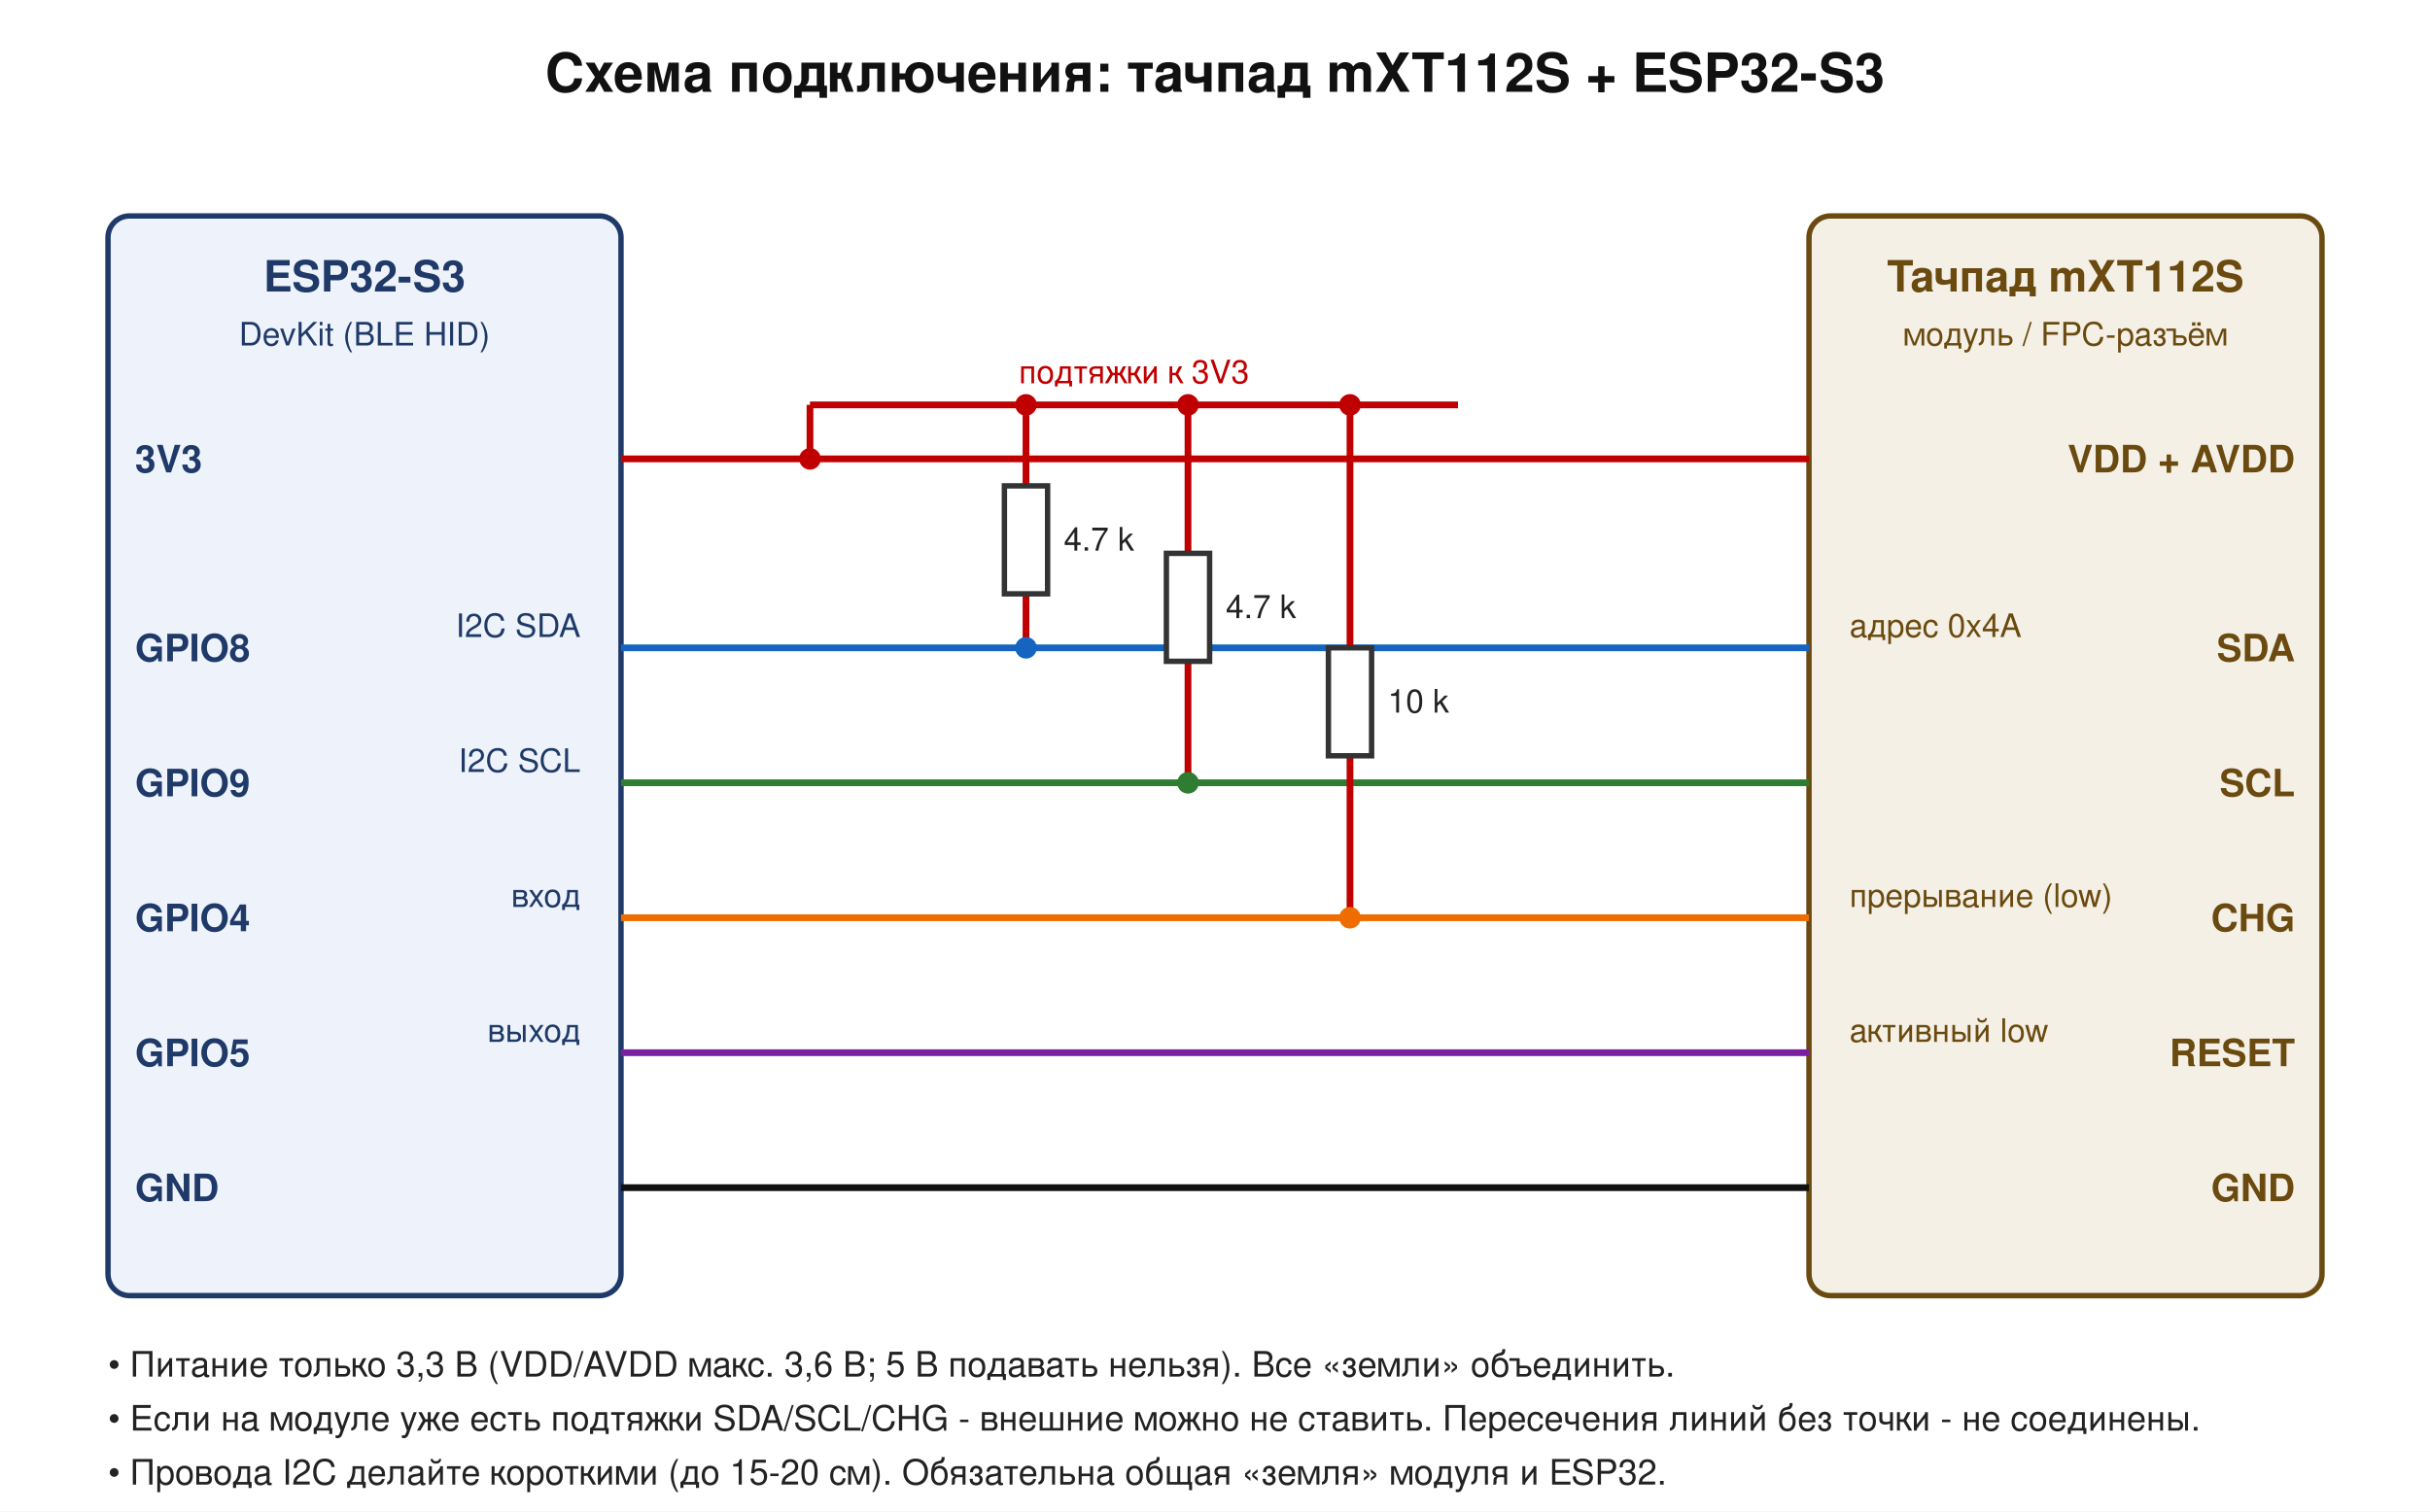
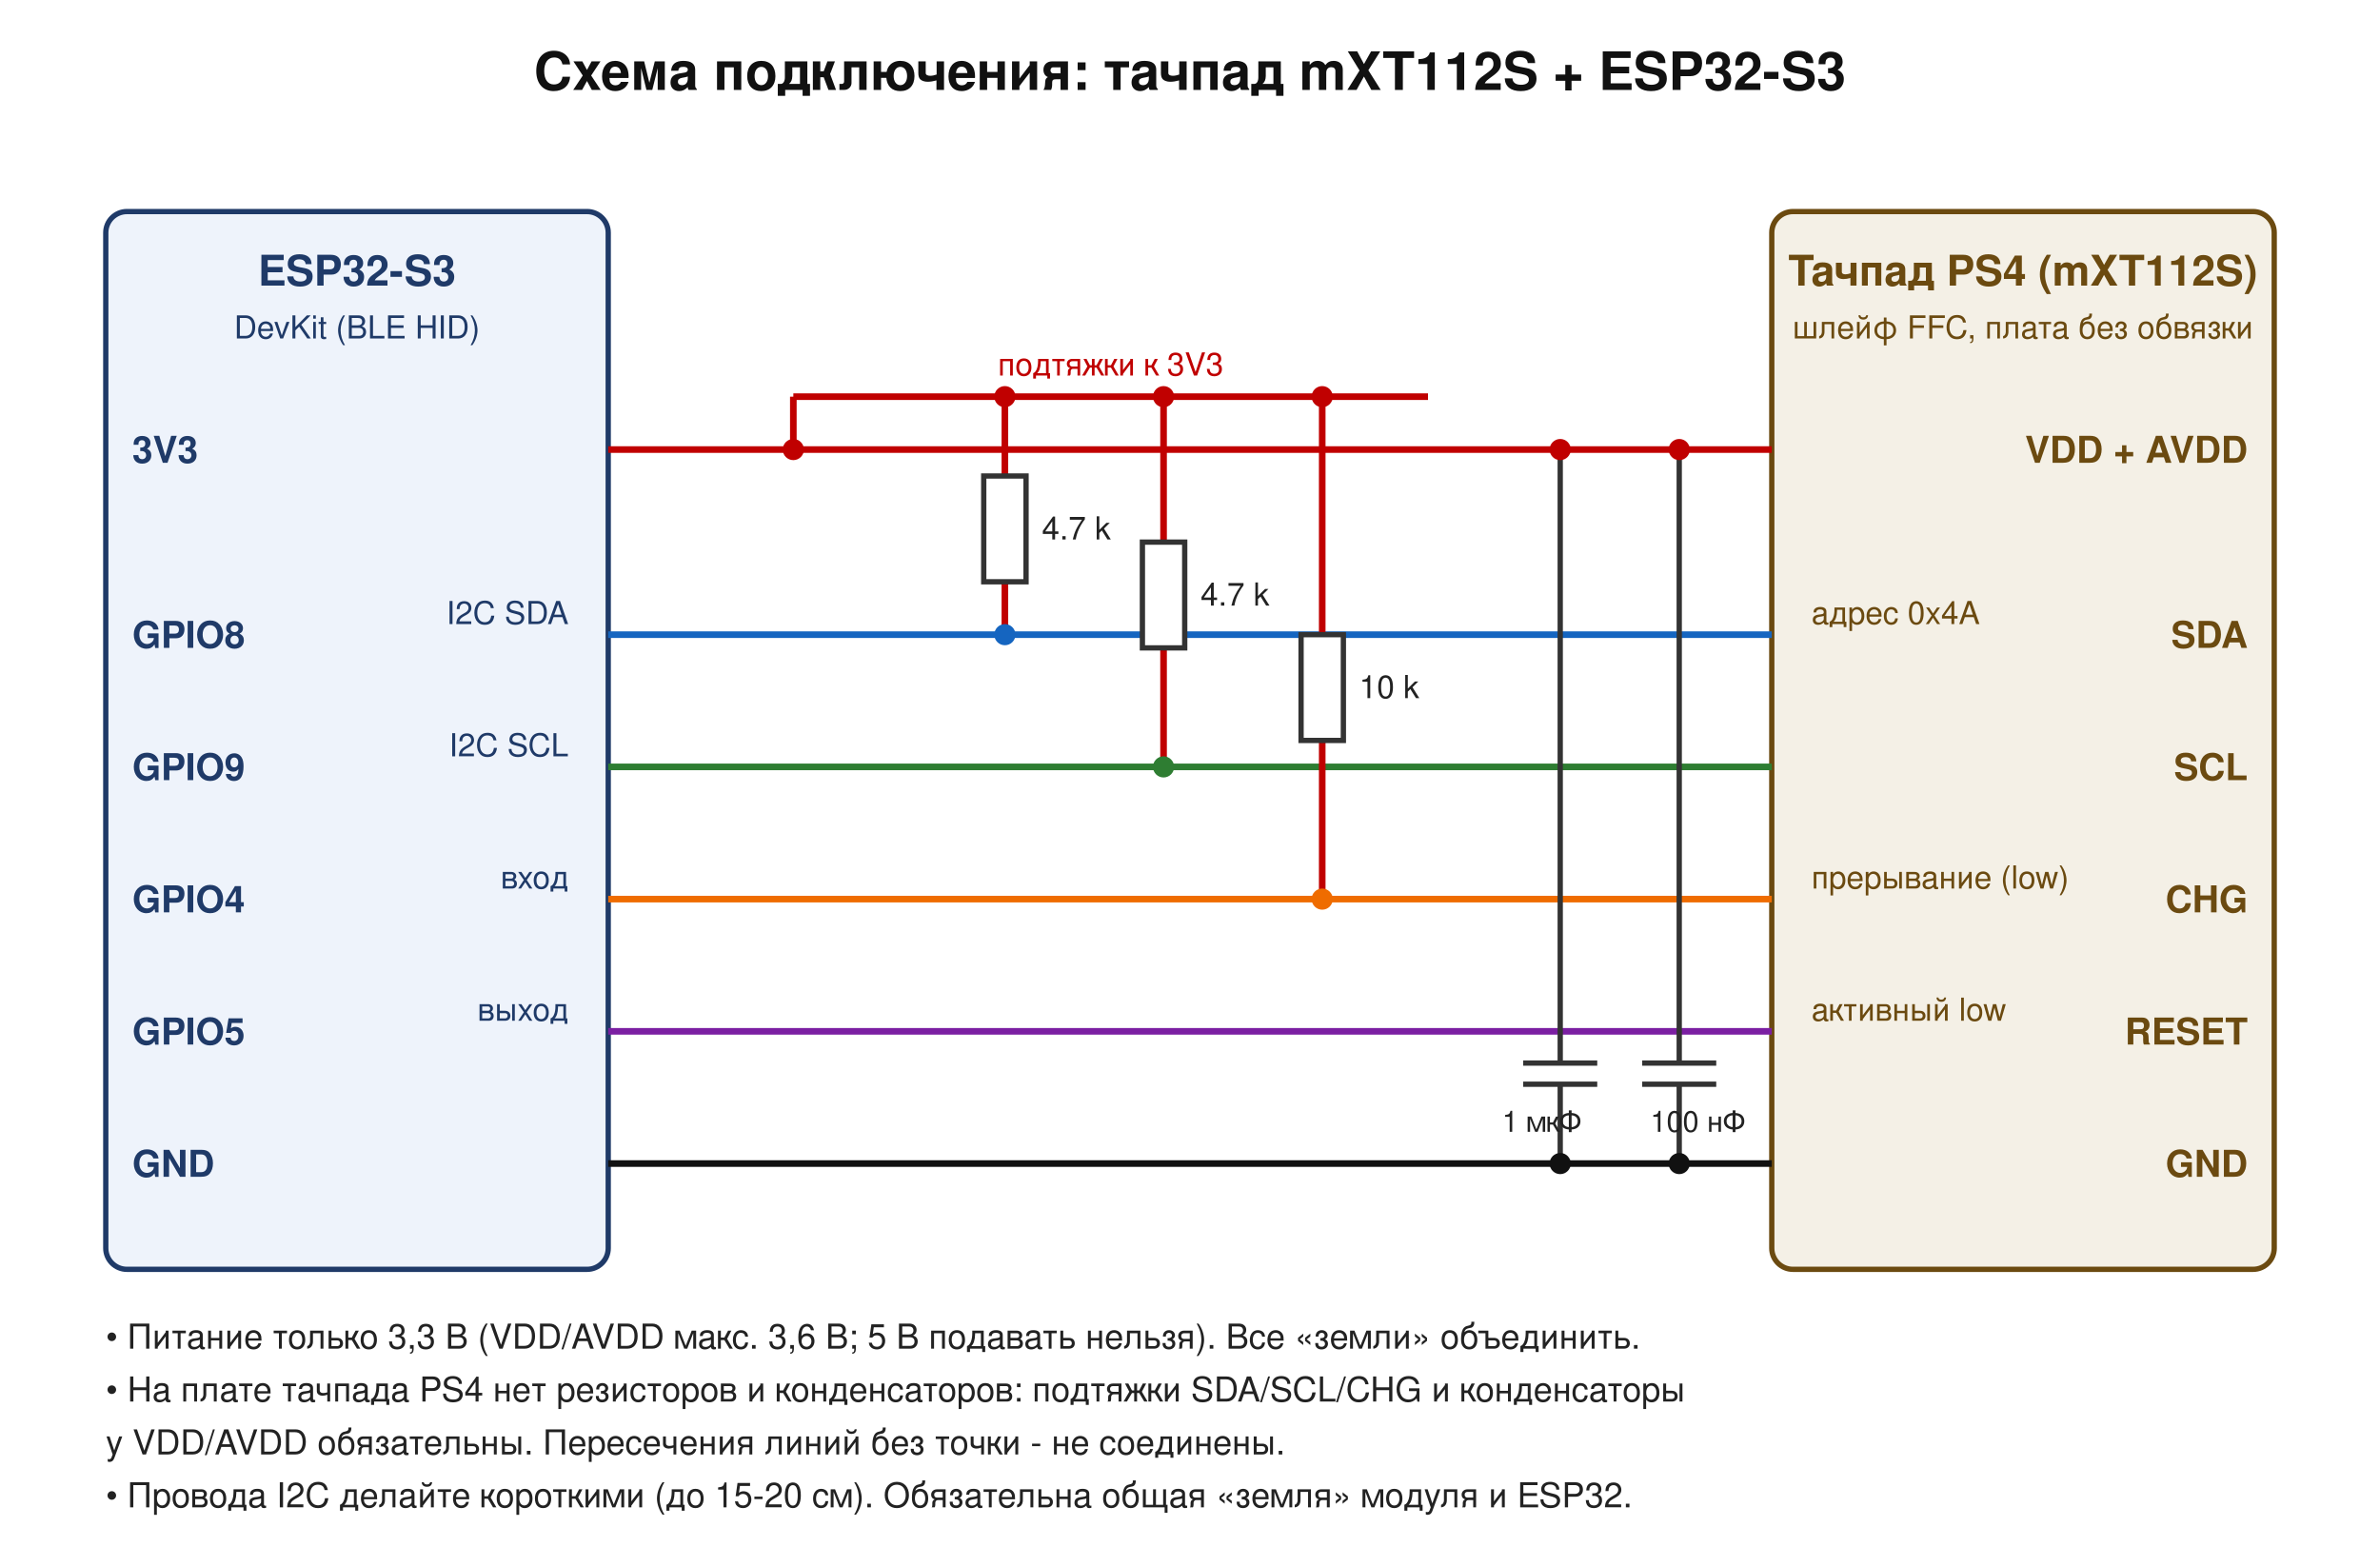
- <svg xmlns="http://www.w3.org/2000/svg" viewBox="0 0 900 560" width="900" height="560" font-family="Helvetica, Arial, sans-serif">
-   <rect width="900" height="560" fill="#ffffff" />
+ <svg xmlns="http://www.w3.org/2000/svg" viewBox="0 0 900 585" width="900" height="585" font-family="Helvetica, Arial, sans-serif">
+   <rect width="900" height="585" fill="#ffffff" />
  <text x="450" y="34" text-anchor="middle" font-size="20" font-weight="bold" fill="#111">Схема подключения: тачпад mXT112S + ESP32-S3</text>
  <rect x="40" y="80" width="190" height="400" rx="8" fill="#eef3fb" stroke="#1f3a68" stroke-width="2" />
  <text x="135" y="108" text-anchor="middle" font-size="16" font-weight="bold" fill="#1f3a68">ESP32-S3</text>
  <text x="135" y="128" text-anchor="middle" font-size="12" fill="#1f3a68">DevKit (BLE HID)</text>
  <rect x="670" y="80" width="190" height="400" rx="8" fill="#f4f0e6" stroke="#6b4a10" stroke-width="2" />
-   <text x="765" y="108" text-anchor="middle" font-size="16" font-weight="bold" fill="#6b4a10">Тачпад mXT112S</text>
-   <text x="765" y="128" text-anchor="middle" font-size="12" fill="#6b4a10">модуль / FPC-разъём</text>
+   <text x="765" y="108" text-anchor="middle" font-size="16" font-weight="bold" fill="#6b4a10">Тачпад PS4 (mXT112S)</text>
+   <text x="765" y="128" text-anchor="middle" font-size="12" fill="#6b4a10">шлейф FFC, плата без обвязки</text>
  <g stroke="#c00000" stroke-width="2.5" fill="none">
    <line x1="230" y1="170" x2="670" y2="170" />
    <line x1="300" y1="170" x2="300" y2="150" />
    <line x1="300" y1="150" x2="540" y2="150" />
  </g>
  <circle cx="300" cy="170" r="4" fill="#c00000" />
  <text x="420" y="142" text-anchor="middle" font-size="12" fill="#c00000">подтяжки к 3V3</text>
  <g stroke-width="2.5" fill="none">
    <line x1="230" y1="240" x2="670" y2="240" stroke="#1565c0" />
    <line x1="230" y1="290" x2="670" y2="290" stroke="#2e7d32" />
    <line x1="230" y1="340" x2="670" y2="340" stroke="#ef6c00" />
    <line x1="230" y1="390" x2="670" y2="390" stroke="#7b1fa2" />
    <line x1="230" y1="440" x2="670" y2="440" stroke="#111" />
  </g>
  <g stroke="#333" stroke-width="2" fill="#fff">
    <line x1="380" y1="150" x2="380" y2="240" stroke="#c00000" stroke-width="2.5" />
    <rect x="372" y="180" width="16" height="40" />
    <line x1="440" y1="150" x2="440" y2="290" stroke="#c00000" stroke-width="2.5" />
    <rect x="432" y="205" width="16" height="40" />
    <line x1="500" y1="150" x2="500" y2="340" stroke="#c00000" stroke-width="2.5" />
    <rect x="492" y="240" width="16" height="40" />
  </g>
  <g fill="#c00000">
    <circle cx="380" cy="150" r="4" />
    <circle cx="440" cy="150" r="4" />
    <circle cx="500" cy="150" r="4" />
  </g>
  <g fill="#1565c0">
    <circle cx="380" cy="240" r="4" />
  </g>
  <g fill="#2e7d32">
    <circle cx="440" cy="290" r="4" />
  </g>
  <g fill="#ef6c00">
    <circle cx="500" cy="340" r="4" />
  </g>
  <g font-size="12" fill="#222">
    <text x="394" y="204">4.7 k</text>
    <text x="454" y="229">4.7 k</text>
    <text x="514" y="264">10 k</text>
  </g>
  <g font-size="14" fill="#1f3a68" font-weight="bold">
    <text x="50" y="175">3V3</text>
    <text x="50" y="245">GPIO8</text>
    <text x="50" y="295">GPIO9</text>
    <text x="50" y="345">GPIO4</text>
    <text x="50" y="395">GPIO5</text>
    <text x="50" y="445">GND</text>
  </g>
  <g font-size="12" fill="#1f3a68">
    <text x="215" y="236" text-anchor="end">I2C SDA</text>
    <text x="215" y="286" text-anchor="end">I2C SCL</text>
    <text x="215" y="336" text-anchor="end">вход</text>
    <text x="215" y="386" text-anchor="end">выход</text>
  </g>
  <g font-size="14" fill="#6b4a10" font-weight="bold">
    <text x="850" y="175" text-anchor="end">VDD + AVDD</text>
    <text x="850" y="245" text-anchor="end">SDA</text>
    <text x="850" y="295" text-anchor="end">SCL</text>
    <text x="850" y="345" text-anchor="end">CHG</text>
    <text x="850" y="395" text-anchor="end">RESET</text>
    <text x="850" y="445" text-anchor="end">GND</text>
  </g>
  <g font-size="12" fill="#6b4a10">
    <text x="685" y="236">адрес 0x4A</text>
    <text x="685" y="336">прерывание (low)</text>
    <text x="685" y="386">активный low</text>
  </g>
+   <g stroke="#333" stroke-width="2" fill="none">
+     <line x1="590" y1="170" x2="590" y2="402" />
+     <line x1="576" y1="402" x2="604" y2="402" />
+     <line x1="576" y1="410" x2="604" y2="410" />
+     <line x1="590" y1="410" x2="590" y2="440" />
+     <line x1="635" y1="170" x2="635" y2="402" />
+     <line x1="621" y1="402" x2="649" y2="402" />
+     <line x1="621" y1="410" x2="649" y2="410" />
+     <line x1="635" y1="410" x2="635" y2="440" />
+   </g>
+   <g fill="#c00000">
+     <circle cx="590" cy="170" r="4" />
+     <circle cx="635" cy="170" r="4" />
+   </g>
+   <g fill="#111">
+     <circle cx="590" cy="440" r="4" />
+     <circle cx="635" cy="440" r="4" />
+   </g>
+   <g font-size="11" fill="#222" text-anchor="middle">
+     <text x="583" y="428">1 мкФ</text>
+     <text x="642" y="428">100 нФ</text>
+   </g>
  <g font-size="13" fill="#222">
    <text x="40" y="510">• Питание только 3,3 В (VDD/AVDD макс. 3,6 В; 5 В подавать нельзя). Все «земли» объединить.</text>
-     <text x="40" y="530">• Если на модуле уже есть подтяжки SDA/SCL/CHG - внешние можно не ставить. Пересечения линий без точки - не соединены.</text>
-     <text x="40" y="550">• Провода I2C делайте короткими (до 15-20 см). Обязательна общая «земля» модуля и ESP32.</text>
+     <text x="40" y="530">• На плате тачпада PS4 нет резисторов и конденсаторов: подтяжки SDA/SCL/CHG и конденсаторы</text>
+     <text x="40" y="550">  у VDD/AVDD обязательны. Пересечения линий без точки - не соединены.</text>
+     <text x="40" y="570">• Провода I2C делайте короткими (до 15-20 см). Обязательна общая «земля» модуля и ESP32.</text>
  </g>
</svg>
